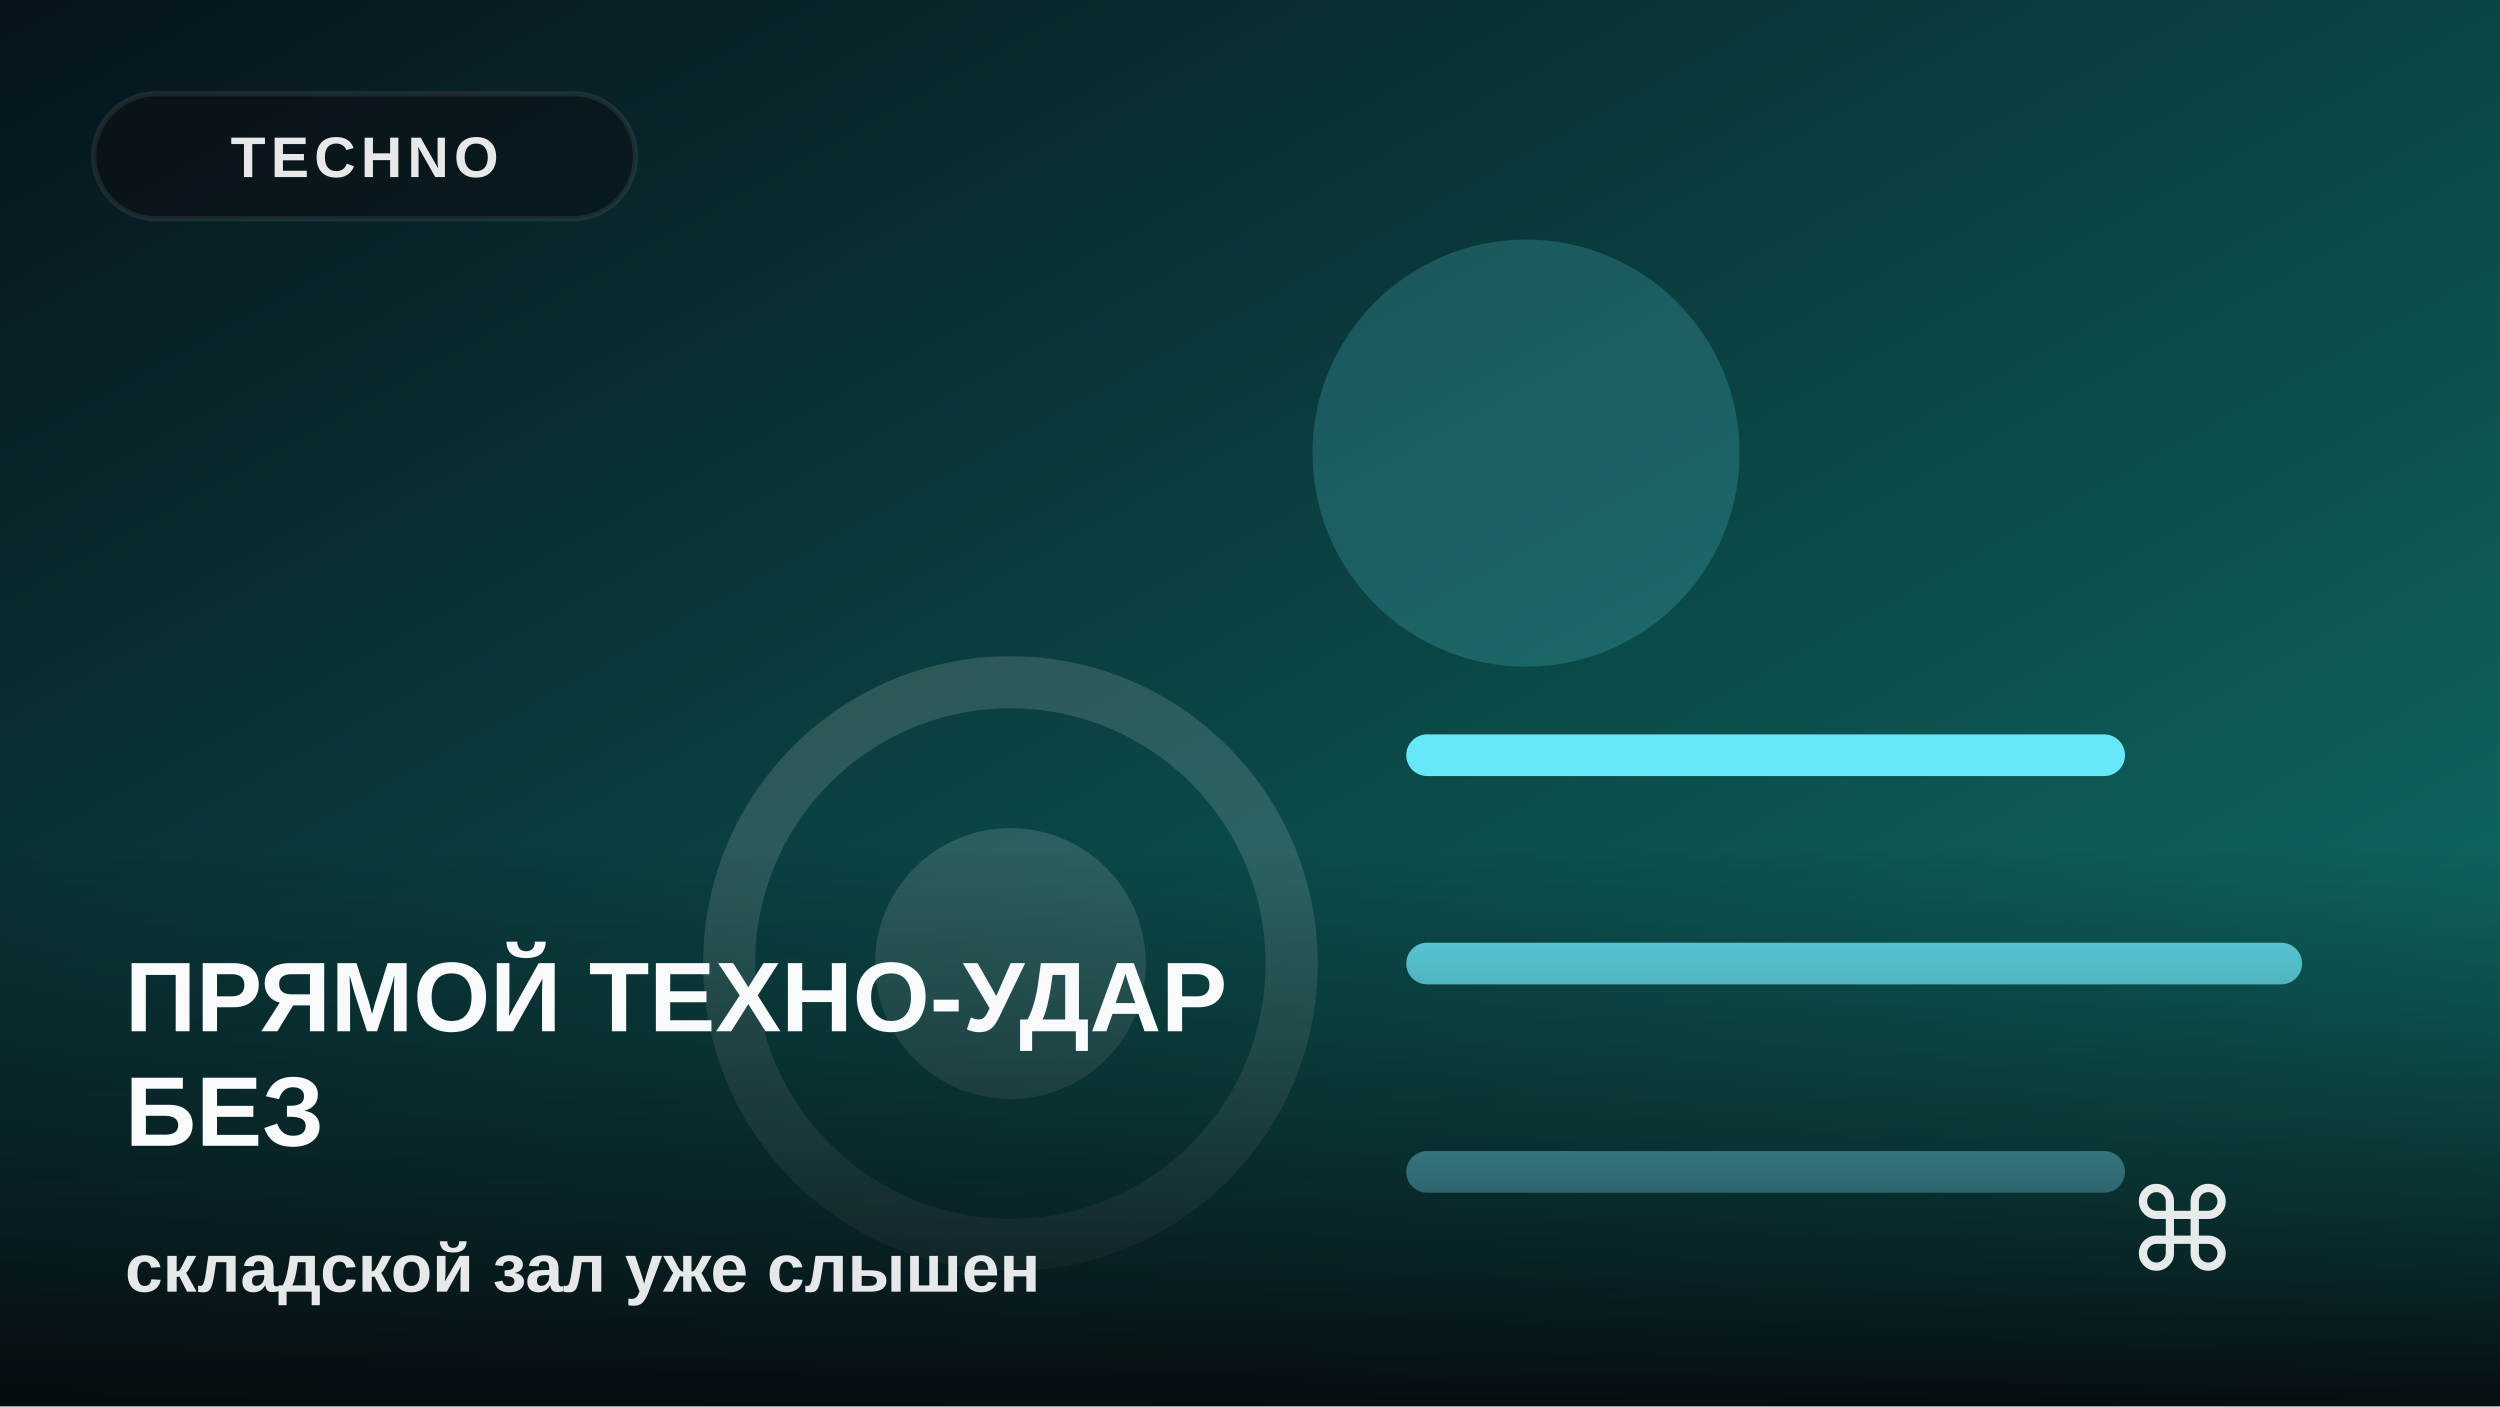
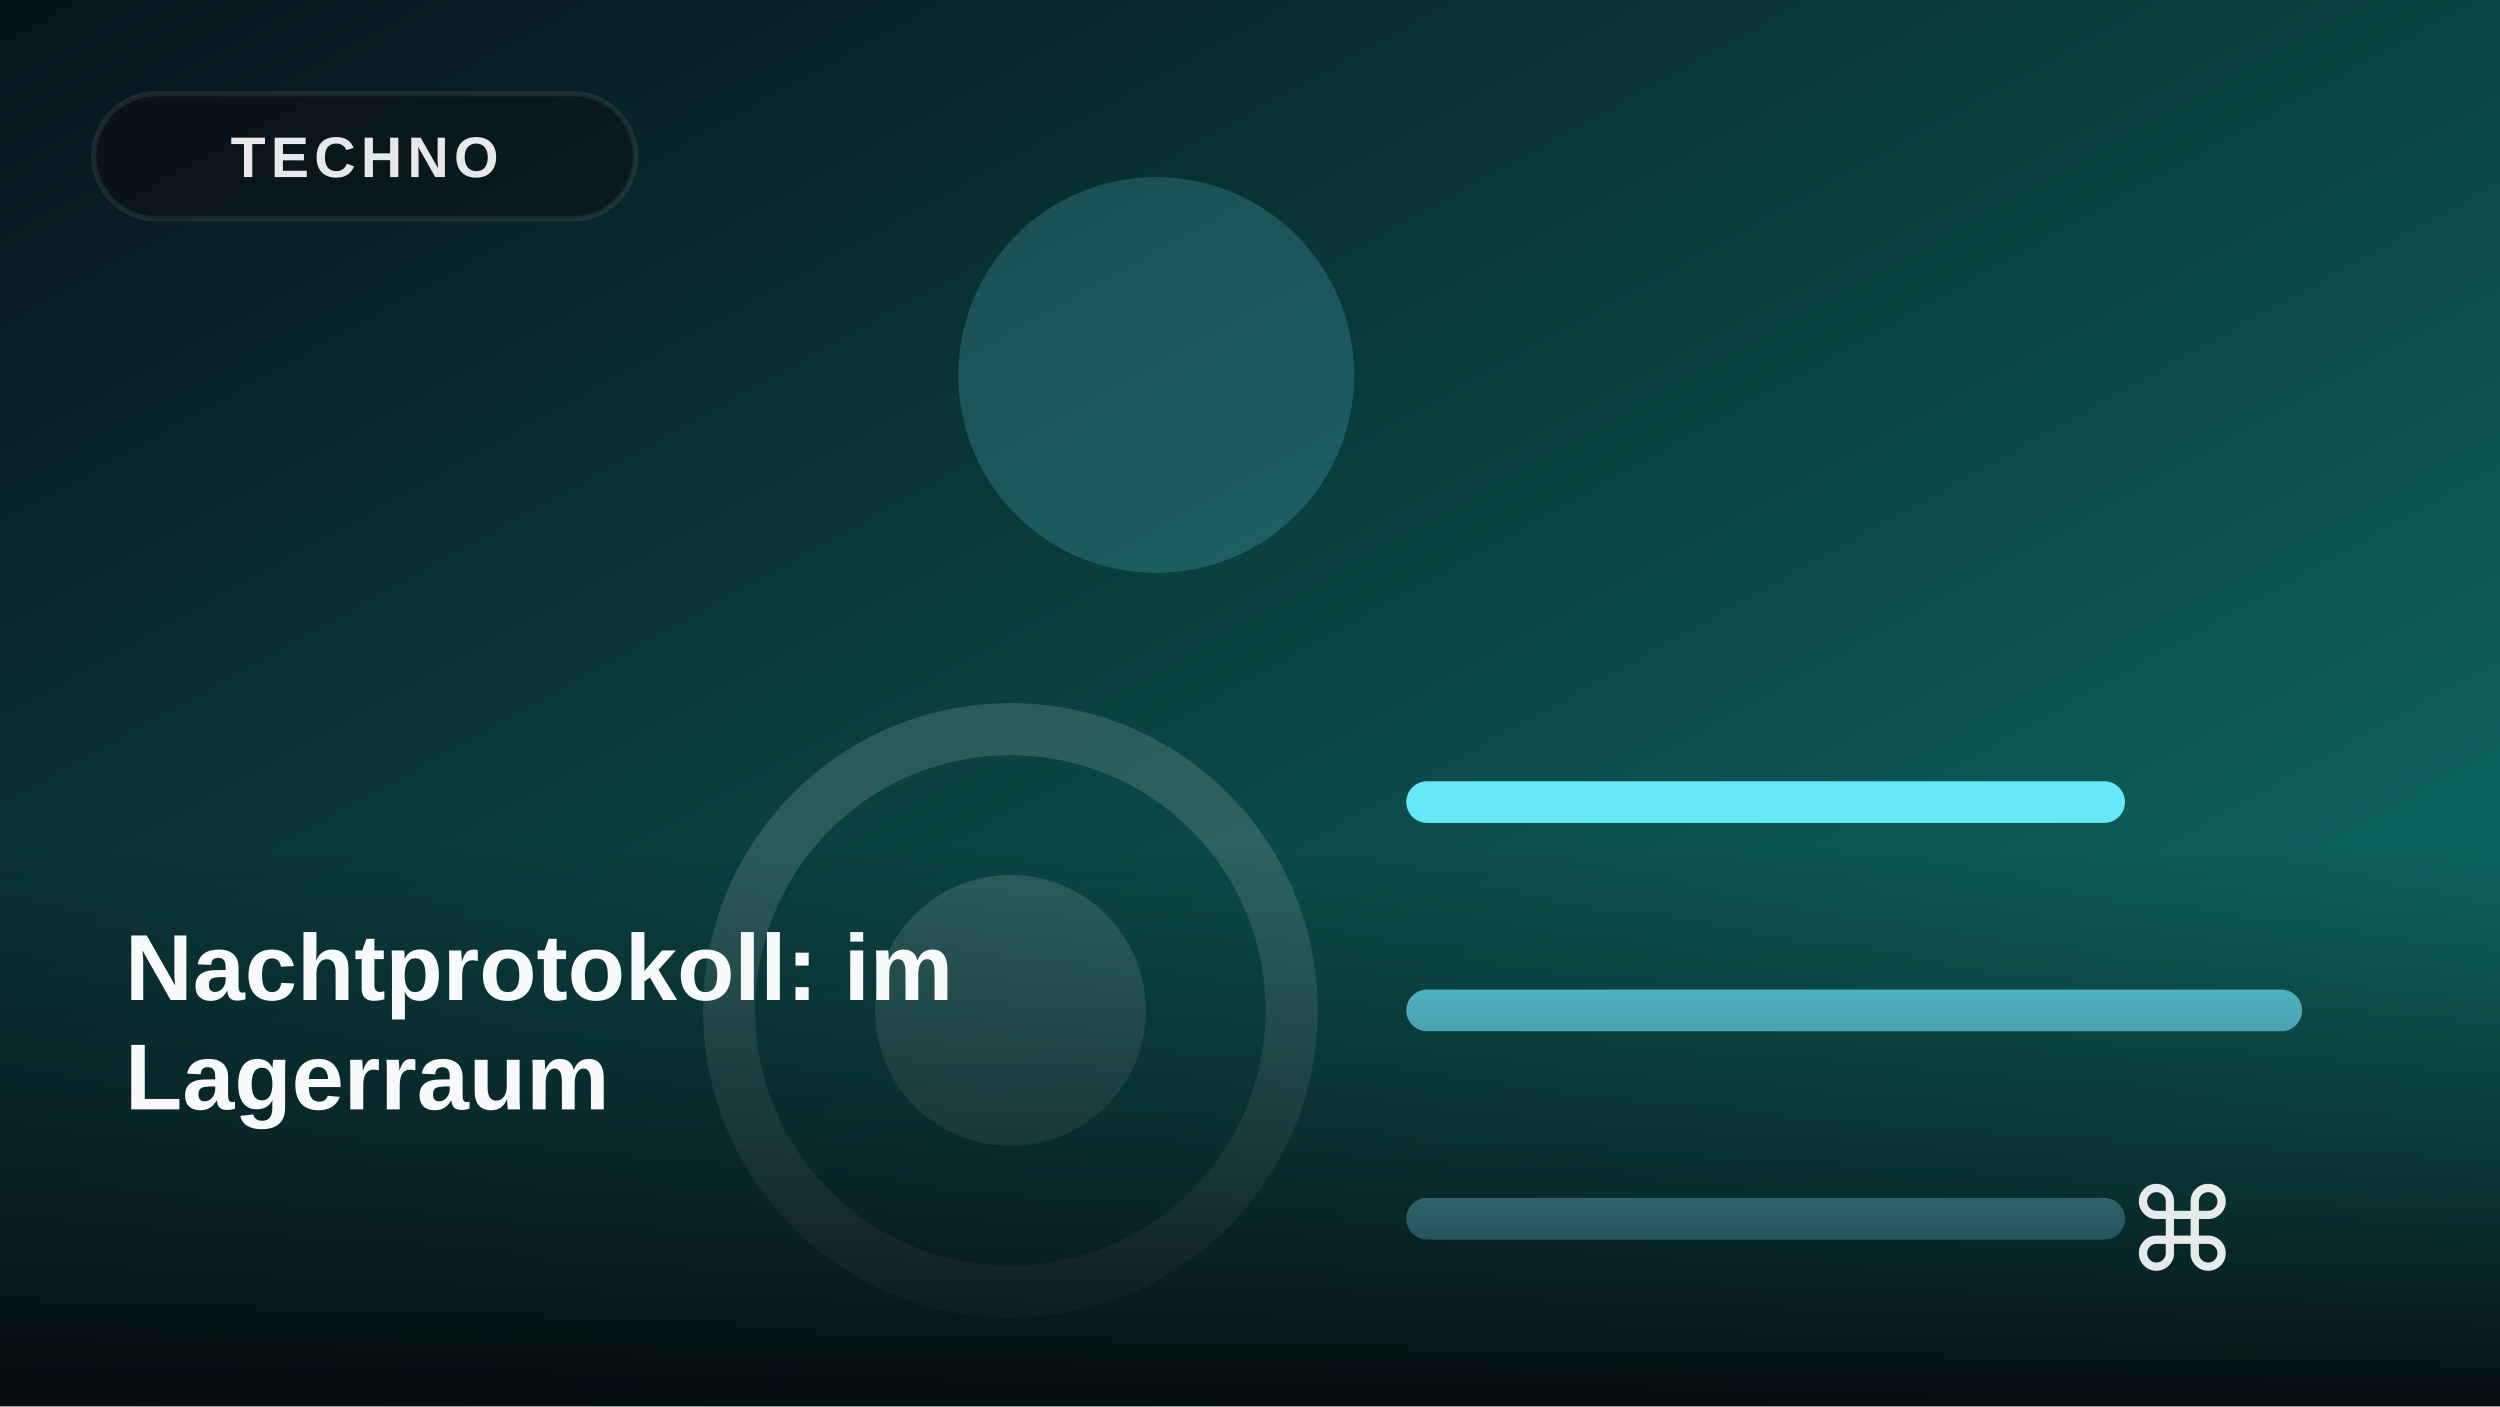
<svg xmlns="http://www.w3.org/2000/svg" viewBox="0 0 480 270" preserveAspectRatio="xMidYMid slice">
  <defs>
    <linearGradient id="bg-61" x1="0" y1="0" x2="1" y2="1">
      <stop offset="0%" stop-color="#07131b" />
      <stop offset="100%" stop-color="#0f766e" />
    </linearGradient>
    <linearGradient id="panel-61" x1="0" y1="1" x2="0" y2="0">
      <stop offset="0%" stop-color="rgba(6,8,12,0.94)" />
      <stop offset="100%" stop-color="rgba(6,8,12,0.02)" />
    </linearGradient>
  </defs>
  <rect width="480" height="270" fill="url(#bg-61)" />
-   <circle cx="293" cy="87" r="41" fill="#67e8f9" opacity="0.18" />
-   <circle cx="194" cy="185" r="54" fill="none" stroke="rgba(255,255,255,0.14)" stroke-width="10" />
-   <circle cx="194" cy="185" r="26" fill="rgba(255,255,255,0.14)" />
-   <path d="M274 145H404M274 185H438M274 225H404" fill="none" stroke="#67e8f9" stroke-width="8" stroke-linecap="round" />
+   <circle cx="222" cy="72" r="38" fill="#67e8f9" opacity="0.18" />
+   <circle cx="194" cy="194" r="54" fill="none" stroke="rgba(255,255,255,0.14)" stroke-width="10" />
+   <circle cx="194" cy="194" r="26" fill="rgba(255,255,255,0.14)" />
+   <path d="M274 154H404M274 194H438M274 234H404" fill="none" stroke="#67e8f9" stroke-width="8" stroke-linecap="round" />
  <rect y="164" width="480" height="106" fill="url(#panel-61)" />
  <rect x="18" y="18" width="104" height="24" rx="12" fill="rgba(10,10,12,0.42)" stroke="rgba(255,255,255,0.08)" />
  <text x="70" y="34" fill="rgba(255,255,255,0.9)" font-family="Arial, sans-serif" font-size="11" font-weight="700" text-anchor="middle" letter-spacing="1">TECHNO</text>
-   <text x="24" y="198" fill="#f8fafc" fill-opacity="1" font-family="Arial, sans-serif" font-size="19" font-weight="800">
-     <tspan x="24" dy="0">ПРЯМОЙ ТЕХНО-УДАР</tspan>
-     <tspan x="24" dy="22">БЕЗ</tspan>
-   </text>
-   <text x="24" y="248" fill="rgba(248,250,252,0.92)" fill-opacity="1" font-family="Arial, sans-serif" font-size="13" font-weight="600">
-     <tspan x="24" dy="0">складской зал уже слышен</tspan>
+   <text x="24" y="192" fill="#f8fafc" fill-opacity="1" font-family="Arial, sans-serif" font-size="18" font-weight="800">
+     <tspan x="24" dy="0">Nachtprotokoll: im</tspan>
+     <tspan x="24" dy="21">Lagerraum</tspan>
  </text>
  <text x="430" y="244" fill="rgba(255,255,255,0.9)" font-family="Arial, sans-serif" font-size="22" text-anchor="end">⌘</text>
</svg>
